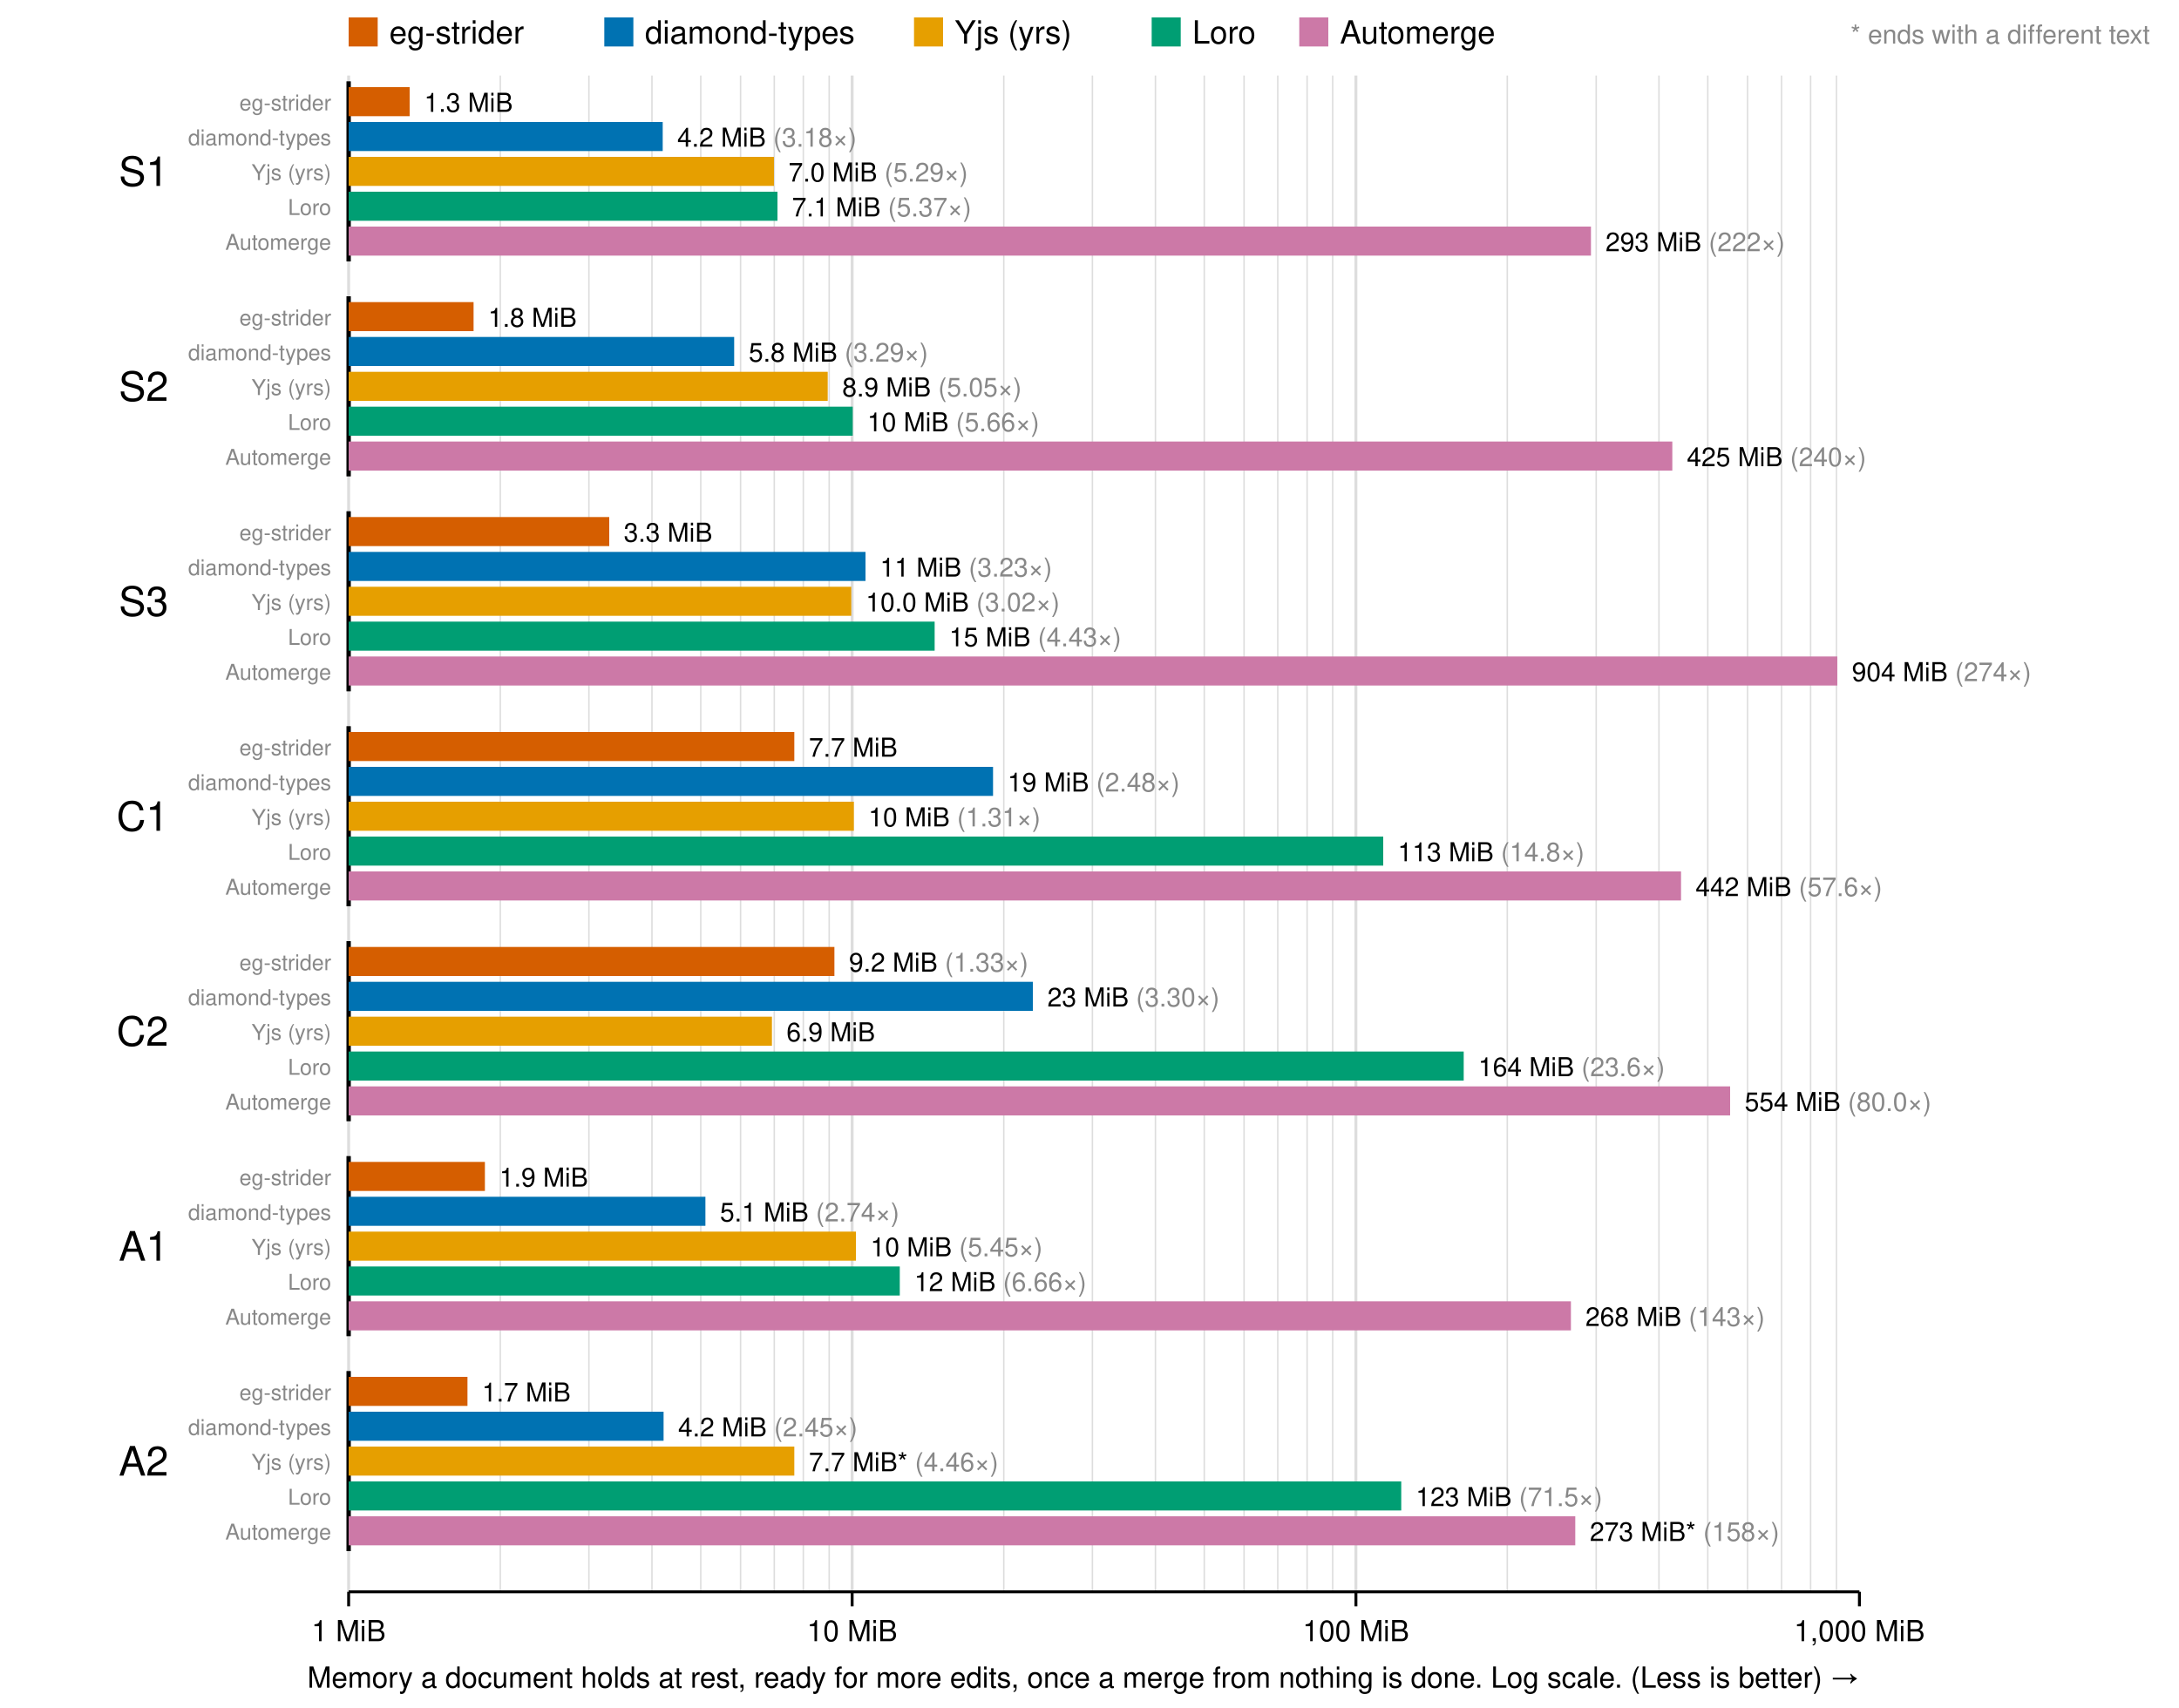
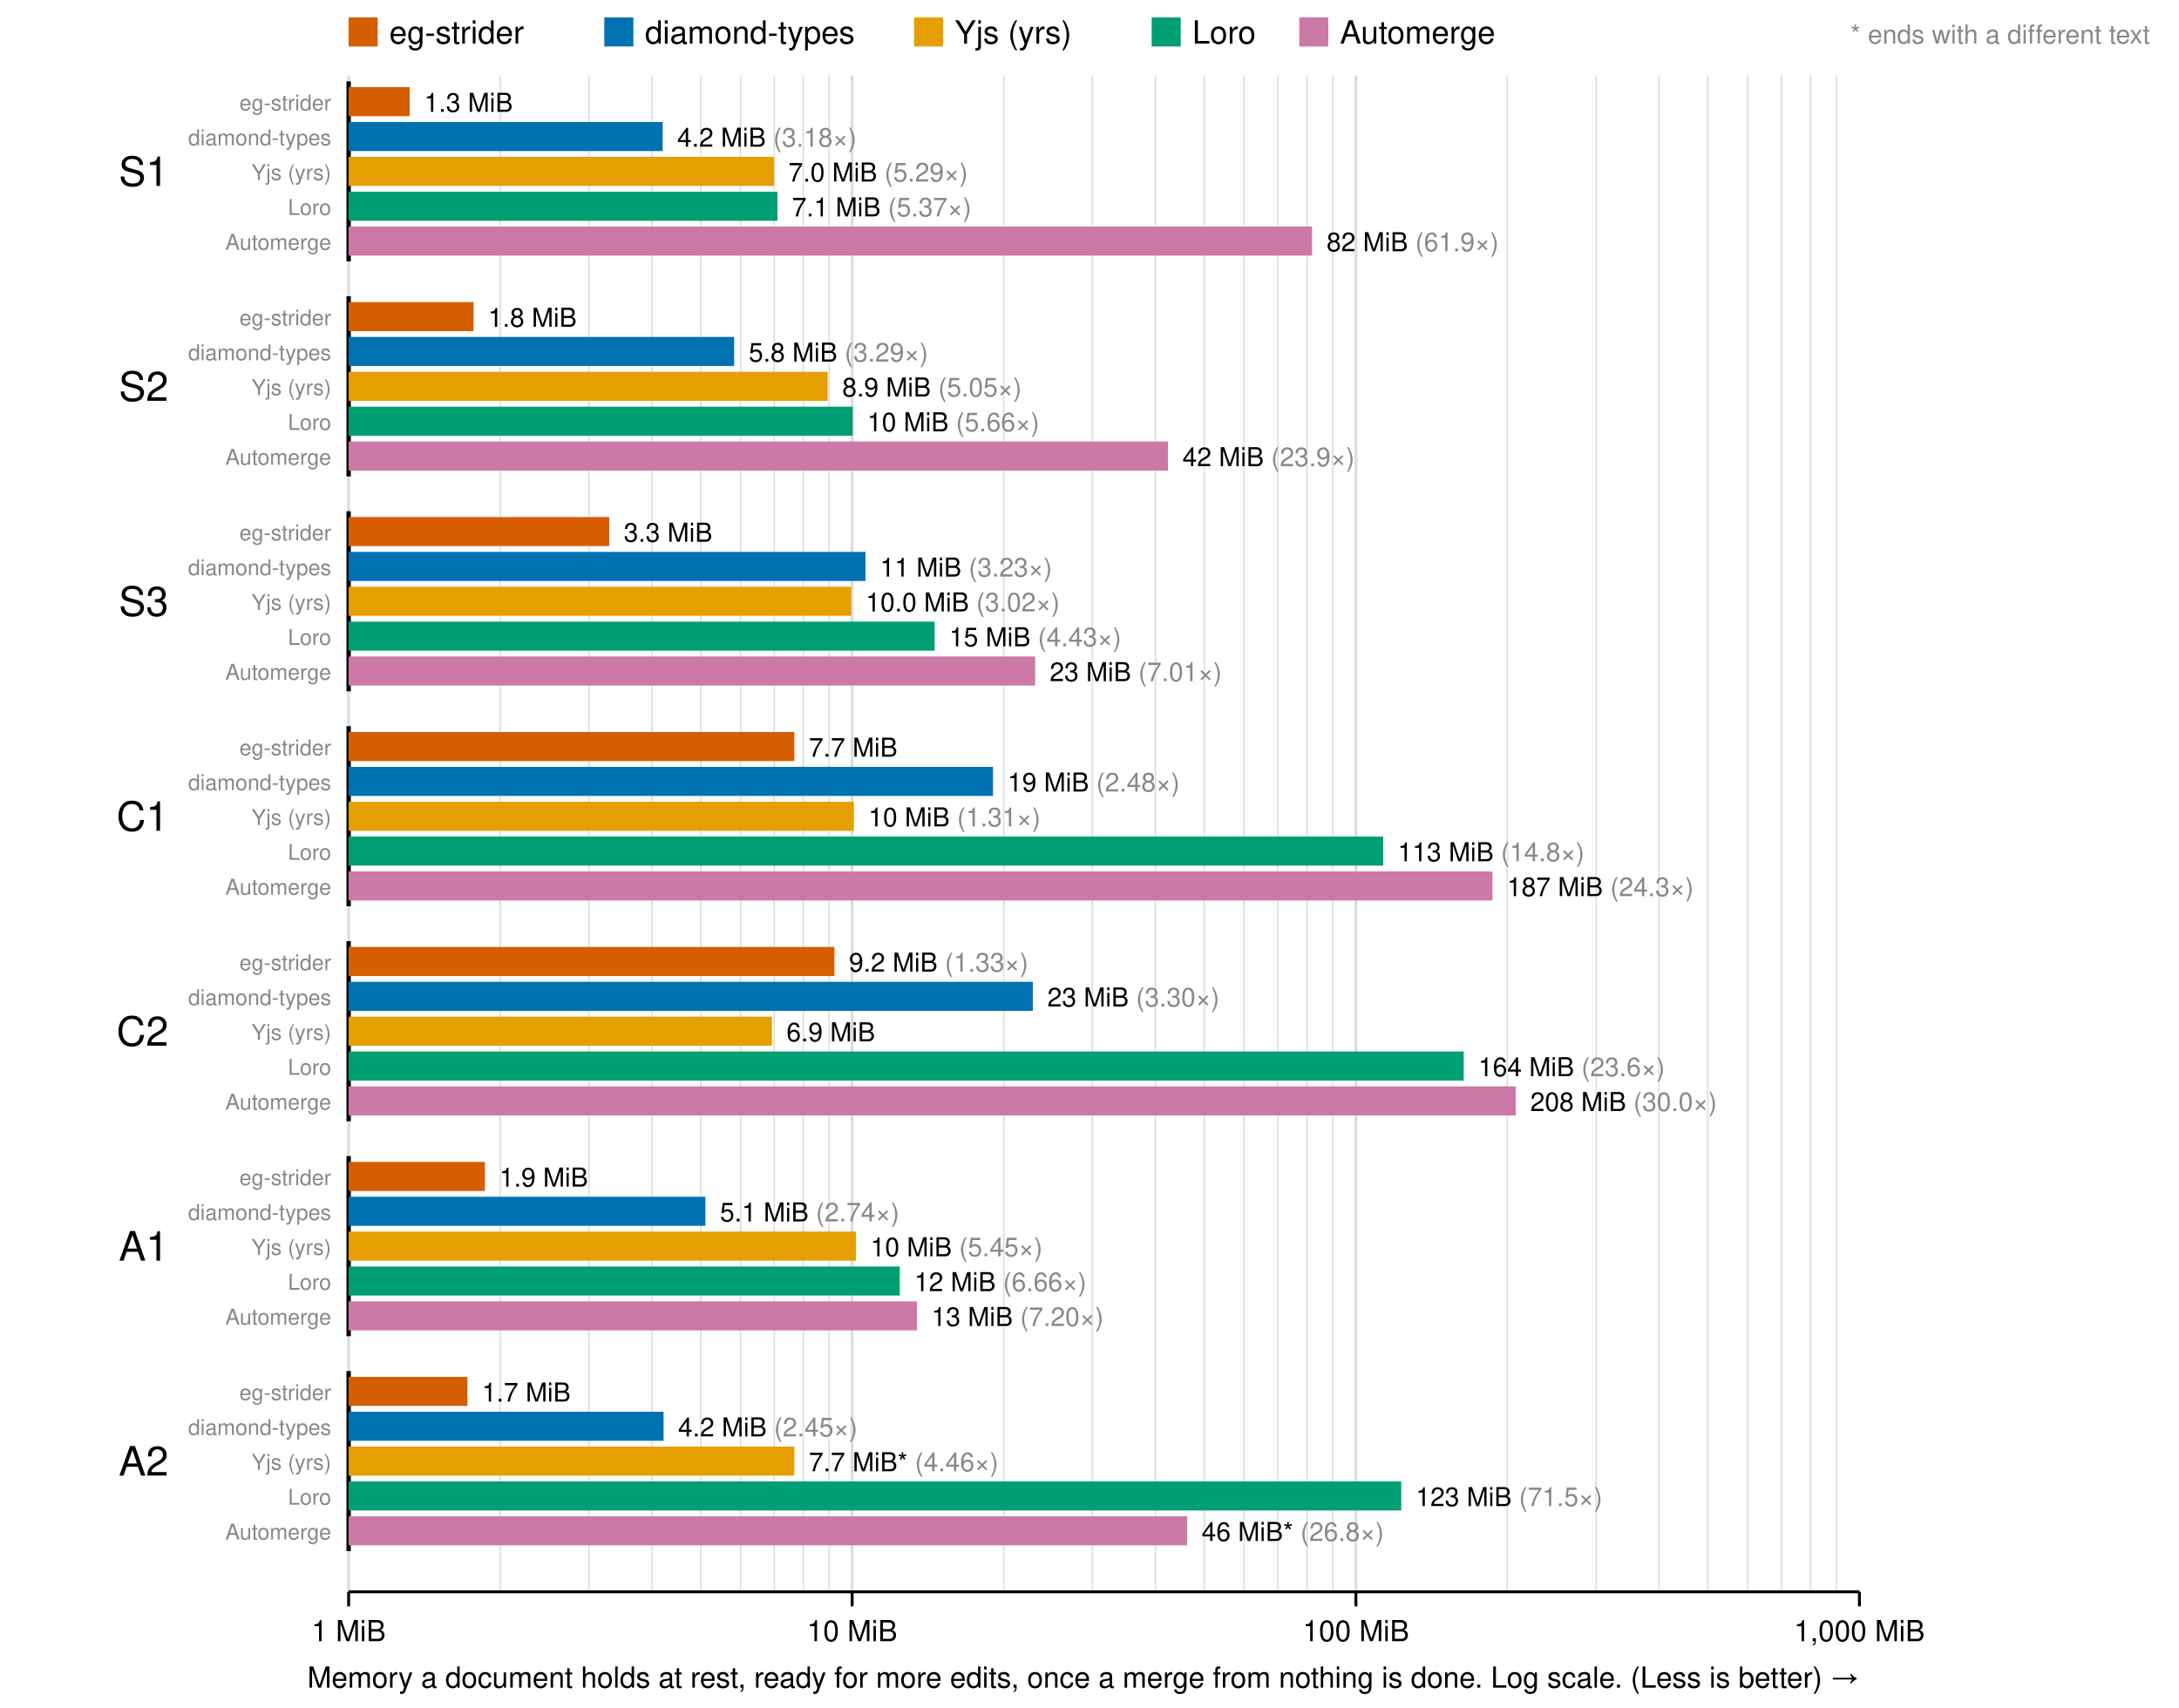
<svg xmlns="http://www.w3.org/2000/svg" viewBox="0 0 750 588" font-family="Helvetica, Arial, sans-serif">
  <rect width="750" height="588" fill="white" />
  <rect x="120" y="6" width="10" height="10" fill="#d55e00" />
  <text x="134" y="15" font-size="11">eg-strider</text>
  <rect x="208.0" y="6" width="10" height="10" fill="#0072b2" />
  <text x="222.0" y="15" font-size="11">diamond-types</text>
  <rect x="314.6" y="6" width="10" height="10" fill="#e69f00" />
  <text x="328.6" y="15" font-size="11">Yjs (yrs)</text>
  <rect x="396.4" y="6" width="10" height="10" fill="#009e73" />
  <text x="410.4" y="15" font-size="11">Loro</text>
  <rect x="447.2" y="6" width="10" height="10" fill="#cc79a7" />
  <text x="461.2" y="15" font-size="11">Automerge</text>
  <text x="740" y="15" font-size="9" fill="#888" text-anchor="end">* ends with a different text</text>
  <line x1="120.0" y1="26" x2="120.0" y2="548" stroke="#ddd" stroke-width="1" />
  <line x1="172.2" y1="26" x2="172.2" y2="548" stroke="#ddd" stroke-width="0.5" />
  <line x1="202.7" y1="26" x2="202.7" y2="548" stroke="#ddd" stroke-width="0.5" />
  <line x1="224.4" y1="26" x2="224.4" y2="548" stroke="#ddd" stroke-width="0.5" />
  <line x1="241.2" y1="26" x2="241.2" y2="548" stroke="#ddd" stroke-width="0.5" />
  <line x1="254.9" y1="26" x2="254.9" y2="548" stroke="#ddd" stroke-width="0.5" />
  <line x1="266.5" y1="26" x2="266.5" y2="548" stroke="#ddd" stroke-width="0.5" />
  <line x1="276.5" y1="26" x2="276.5" y2="548" stroke="#ddd" stroke-width="0.5" />
  <line x1="285.4" y1="26" x2="285.4" y2="548" stroke="#ddd" stroke-width="0.5" />
  <line x1="293.3" y1="26" x2="293.3" y2="548" stroke="#ddd" stroke-width="1" />
  <line x1="345.5" y1="26" x2="345.5" y2="548" stroke="#ddd" stroke-width="0.5" />
  <line x1="376.0" y1="26" x2="376.0" y2="548" stroke="#ddd" stroke-width="0.5" />
  <line x1="397.7" y1="26" x2="397.7" y2="548" stroke="#ddd" stroke-width="0.5" />
  <line x1="414.5" y1="26" x2="414.5" y2="548" stroke="#ddd" stroke-width="0.5" />
  <line x1="428.2" y1="26" x2="428.2" y2="548" stroke="#ddd" stroke-width="0.5" />
  <line x1="439.8" y1="26" x2="439.8" y2="548" stroke="#ddd" stroke-width="0.5" />
  <line x1="449.9" y1="26" x2="449.9" y2="548" stroke="#ddd" stroke-width="0.5" />
  <line x1="458.7" y1="26" x2="458.7" y2="548" stroke="#ddd" stroke-width="0.5" />
  <line x1="466.7" y1="26" x2="466.7" y2="548" stroke="#ddd" stroke-width="1" />
  <line x1="518.8" y1="26" x2="518.8" y2="548" stroke="#ddd" stroke-width="0.5" />
  <line x1="549.4" y1="26" x2="549.4" y2="548" stroke="#ddd" stroke-width="0.5" />
  <line x1="571.0" y1="26" x2="571.0" y2="548" stroke="#ddd" stroke-width="0.5" />
  <line x1="587.8" y1="26" x2="587.8" y2="548" stroke="#ddd" stroke-width="0.5" />
  <line x1="601.5" y1="26" x2="601.5" y2="548" stroke="#ddd" stroke-width="0.5" />
  <line x1="613.2" y1="26" x2="613.2" y2="548" stroke="#ddd" stroke-width="0.5" />
  <line x1="623.2" y1="26" x2="623.2" y2="548" stroke="#ddd" stroke-width="0.5" />
  <line x1="632.1" y1="26" x2="632.1" y2="548" stroke="#ddd" stroke-width="0.5" />
  <line x1="120.0" y1="548" x2="120.0" y2="553" stroke="black" />
  <text x="120.0" y="565" font-size="10" text-anchor="middle">1 MiB</text>
  <line x1="293.3" y1="548" x2="293.3" y2="553" stroke="black" />
  <text x="293.3" y="565" font-size="10" text-anchor="middle">10 MiB</text>
  <line x1="466.7" y1="548" x2="466.7" y2="553" stroke="black" />
  <text x="466.7" y="565" font-size="10" text-anchor="middle">100 MiB</text>
  <line x1="640.0" y1="548" x2="640.0" y2="553" stroke="black" />
  <text x="640.0" y="565" font-size="10" text-anchor="middle">1,000 MiB</text>
  <line x1="120" y1="548" x2="640" y2="548" stroke="black" />
  <text x="640" y="581" font-size="10" text-anchor="end">Memory a document holds at rest, ready for more edits, once a merge from nothing is done. Log scale. (Less is better) →</text>
  <text x="58" y="64.0" font-size="14" text-anchor="end">S1</text>
  <line x1="120" y1="28" x2="120" y2="90" stroke="black" stroke-width="1.5" />
  <text x="114" y="38" font-size="7.5" fill="#888" text-anchor="end">eg-strider</text>
  <rect x="120" y="30" width="21.0" height="10" fill="#d55e00" />
  <text x="146.0" y="38.5" font-size="9">1.3 MiB</text>
  <text x="114" y="50" font-size="7.5" fill="#888" text-anchor="end">diamond-types</text>
  <rect x="120" y="42" width="108.1" height="10" fill="#0072b2" />
  <text x="233.1" y="50.5" font-size="9">4.2 MiB <tspan fill="#888">(3.18×)</tspan>
  </text>
  <text x="114" y="62" font-size="7.5" fill="#888" text-anchor="end">Yjs (yrs)</text>
  <rect x="120" y="54" width="146.4" height="10" fill="#e69f00" />
  <text x="271.4" y="62.5" font-size="9">7.0 MiB <tspan fill="#888">(5.29×)</tspan>
  </text>
  <text x="114" y="74" font-size="7.5" fill="#888" text-anchor="end">Loro</text>
  <rect x="120" y="66" width="147.6" height="10" fill="#009e73" />
  <text x="272.6" y="74.5" font-size="9">7.1 MiB <tspan fill="#888">(5.37×)</tspan>
  </text>
  <text x="114" y="86" font-size="7.5" fill="#888" text-anchor="end">Automerge</text>
-   <rect x="120" y="78" width="427.6" height="10" fill="#cc79a7" />
-   <text x="552.6" y="86.5" font-size="9">293 MiB <tspan fill="#888">(222×)</tspan>
+   <rect x="120" y="78" width="331.6" height="10" fill="#cc79a7" />
+   <text x="456.6" y="86.5" font-size="9">82 MiB <tspan fill="#888">(61.9×)</tspan>
  </text>
  <text x="58" y="138.0" font-size="14" text-anchor="end">S2</text>
  <line x1="120" y1="102" x2="120" y2="164" stroke="black" stroke-width="1.5" />
  <text x="114" y="112" font-size="7.5" fill="#888" text-anchor="end">eg-strider</text>
  <rect x="120" y="104" width="43.0" height="10" fill="#d55e00" />
  <text x="168.0" y="112.5" font-size="9">1.8 MiB</text>
  <text x="114" y="124" font-size="7.5" fill="#888" text-anchor="end">diamond-types</text>
  <rect x="120" y="116" width="132.7" height="10" fill="#0072b2" />
  <text x="257.7" y="124.5" font-size="9">5.8 MiB <tspan fill="#888">(3.29×)</tspan>
  </text>
  <text x="114" y="136" font-size="7.5" fill="#888" text-anchor="end">Yjs (yrs)</text>
  <rect x="120" y="128" width="164.9" height="10" fill="#e69f00" />
  <text x="289.9" y="136.5" font-size="9">8.9 MiB <tspan fill="#888">(5.05×)</tspan>
  </text>
  <text x="114" y="148" font-size="7.5" fill="#888" text-anchor="end">Loro</text>
  <rect x="120" y="140" width="173.5" height="10" fill="#009e73" />
  <text x="298.5" y="148.5" font-size="9">10 MiB <tspan fill="#888">(5.66×)</tspan>
  </text>
  <text x="114" y="160" font-size="7.5" fill="#888" text-anchor="end">Automerge</text>
-   <rect x="120" y="152" width="455.6" height="10" fill="#cc79a7" />
-   <text x="580.6" y="160.5" font-size="9">425 MiB <tspan fill="#888">(240×)</tspan>
+   <rect x="120" y="152" width="282.0" height="10" fill="#cc79a7" />
+   <text x="407.0" y="160.5" font-size="9">42 MiB <tspan fill="#888">(23.9×)</tspan>
  </text>
  <text x="58" y="212.0" font-size="14" text-anchor="end">S3</text>
  <line x1="120" y1="176" x2="120" y2="238" stroke="black" stroke-width="1.5" />
  <text x="114" y="186" font-size="7.5" fill="#888" text-anchor="end">eg-strider</text>
  <rect x="120" y="178" width="89.7" height="10" fill="#d55e00" />
  <text x="214.7" y="186.5" font-size="9">3.3 MiB</text>
  <text x="114" y="198" font-size="7.5" fill="#888" text-anchor="end">diamond-types</text>
  <rect x="120" y="190" width="177.9" height="10" fill="#0072b2" />
  <text x="302.9" y="198.5" font-size="9">11 MiB <tspan fill="#888">(3.23×)</tspan>
  </text>
  <text x="114" y="210" font-size="7.5" fill="#888" text-anchor="end">Yjs (yrs)</text>
  <rect x="120" y="202" width="173.0" height="10" fill="#e69f00" />
  <text x="298.0" y="210.5" font-size="9">10.0 MiB <tspan fill="#888">(3.02×)</tspan>
  </text>
  <text x="114" y="222" font-size="7.5" fill="#888" text-anchor="end">Loro</text>
  <rect x="120" y="214" width="201.7" height="10" fill="#009e73" />
  <text x="326.7" y="222.5" font-size="9">15 MiB <tspan fill="#888">(4.43×)</tspan>
  </text>
  <text x="114" y="234" font-size="7.5" fill="#888" text-anchor="end">Automerge</text>
-   <rect x="120" y="226" width="512.4" height="10" fill="#cc79a7" />
-   <text x="637.4" y="234.5" font-size="9">904 MiB <tspan fill="#888">(274×)</tspan>
+   <rect x="120" y="226" width="236.3" height="10" fill="#cc79a7" />
+   <text x="361.3" y="234.5" font-size="9">23 MiB <tspan fill="#888">(7.01×)</tspan>
  </text>
  <text x="58" y="286.0" font-size="14" text-anchor="end">C1</text>
  <line x1="120" y1="250" x2="120" y2="312" stroke="black" stroke-width="1.5" />
  <text x="114" y="260" font-size="7.5" fill="#888" text-anchor="end">eg-strider</text>
  <rect x="120" y="252" width="153.4" height="10" fill="#d55e00" />
  <text x="278.4" y="260.5" font-size="9">7.7 MiB</text>
  <text x="114" y="272" font-size="7.5" fill="#888" text-anchor="end">diamond-types</text>
  <rect x="120" y="264" width="221.8" height="10" fill="#0072b2" />
  <text x="346.8" y="272.5" font-size="9">19 MiB <tspan fill="#888">(2.48×)</tspan>
  </text>
  <text x="114" y="284" font-size="7.5" fill="#888" text-anchor="end">Yjs (yrs)</text>
  <rect x="120" y="276" width="173.9" height="10" fill="#e69f00" />
  <text x="298.9" y="284.5" font-size="9">10 MiB <tspan fill="#888">(1.31×)</tspan>
  </text>
  <text x="114" y="296" font-size="7.5" fill="#888" text-anchor="end">Loro</text>
  <rect x="120" y="288" width="356.1" height="10" fill="#009e73" />
  <text x="481.1" y="296.5" font-size="9">113 MiB <tspan fill="#888">(14.8×)</tspan>
  </text>
  <text x="114" y="308" font-size="7.5" fill="#888" text-anchor="end">Automerge</text>
-   <rect x="120" y="300" width="458.6" height="10" fill="#cc79a7" />
-   <text x="583.6" y="308.5" font-size="9">442 MiB <tspan fill="#888">(57.6×)</tspan>
+   <rect x="120" y="300" width="393.7" height="10" fill="#cc79a7" />
+   <text x="518.7" y="308.5" font-size="9">187 MiB <tspan fill="#888">(24.3×)</tspan>
  </text>
  <text x="58" y="360.0" font-size="14" text-anchor="end">C2</text>
  <line x1="120" y1="324" x2="120" y2="386" stroke="black" stroke-width="1.5" />
  <text x="114" y="334" font-size="7.5" fill="#888" text-anchor="end">eg-strider</text>
  <rect x="120" y="326" width="167.2" height="10" fill="#d55e00" />
  <text x="292.2" y="334.5" font-size="9">9.2 MiB <tspan fill="#888">(1.33×)</tspan>
  </text>
  <text x="114" y="346" font-size="7.5" fill="#888" text-anchor="end">diamond-types</text>
  <rect x="120" y="338" width="235.5" height="10" fill="#0072b2" />
  <text x="360.5" y="346.5" font-size="9">23 MiB <tspan fill="#888">(3.30×)</tspan>
  </text>
  <text x="114" y="358" font-size="7.5" fill="#888" text-anchor="end">Yjs (yrs)</text>
  <rect x="120" y="350" width="145.7" height="10" fill="#e69f00" />
  <text x="270.7" y="358.5" font-size="9">6.9 MiB</text>
  <text x="114" y="370" font-size="7.5" fill="#888" text-anchor="end">Loro</text>
  <rect x="120" y="362" width="383.8" height="10" fill="#009e73" />
  <text x="508.8" y="370.5" font-size="9">164 MiB <tspan fill="#888">(23.6×)</tspan>
  </text>
  <text x="114" y="382" font-size="7.5" fill="#888" text-anchor="end">Automerge</text>
-   <rect x="120" y="374" width="475.5" height="10" fill="#cc79a7" />
-   <text x="600.5" y="382.5" font-size="9">554 MiB <tspan fill="#888">(80.0×)</tspan>
+   <rect x="120" y="374" width="401.7" height="10" fill="#cc79a7" />
+   <text x="526.7" y="382.5" font-size="9">208 MiB <tspan fill="#888">(30.0×)</tspan>
  </text>
  <text x="58" y="434.0" font-size="14" text-anchor="end">A1</text>
  <line x1="120" y1="398" x2="120" y2="460" stroke="black" stroke-width="1.5" />
  <text x="114" y="408" font-size="7.5" fill="#888" text-anchor="end">eg-strider</text>
  <rect x="120" y="400" width="46.9" height="10" fill="#d55e00" />
  <text x="171.9" y="408.5" font-size="9">1.9 MiB</text>
  <text x="114" y="420" font-size="7.5" fill="#888" text-anchor="end">diamond-types</text>
  <rect x="120" y="412" width="122.8" height="10" fill="#0072b2" />
  <text x="247.8" y="420.5" font-size="9">5.1 MiB <tspan fill="#888">(2.74×)</tspan>
  </text>
  <text x="114" y="432" font-size="7.5" fill="#888" text-anchor="end">Yjs (yrs)</text>
  <rect x="120" y="424" width="174.6" height="10" fill="#e69f00" />
  <text x="299.6" y="432.5" font-size="9">10 MiB <tspan fill="#888">(5.45×)</tspan>
  </text>
  <text x="114" y="444" font-size="7.5" fill="#888" text-anchor="end">Loro</text>
  <rect x="120" y="436" width="189.7" height="10" fill="#009e73" />
  <text x="314.7" y="444.5" font-size="9">12 MiB <tspan fill="#888">(6.66×)</tspan>
  </text>
  <text x="114" y="456" font-size="7.5" fill="#888" text-anchor="end">Automerge</text>
-   <rect x="120" y="448" width="420.7" height="10" fill="#cc79a7" />
-   <text x="545.7" y="456.5" font-size="9">268 MiB <tspan fill="#888">(143×)</tspan>
+   <rect x="120" y="448" width="195.6" height="10" fill="#cc79a7" />
+   <text x="320.6" y="456.5" font-size="9">13 MiB <tspan fill="#888">(7.20×)</tspan>
  </text>
  <text x="58" y="508.0" font-size="14" text-anchor="end">A2</text>
  <line x1="120" y1="472" x2="120" y2="534" stroke="black" stroke-width="1.5" />
  <text x="114" y="482" font-size="7.5" fill="#888" text-anchor="end">eg-strider</text>
  <rect x="120" y="474" width="40.9" height="10" fill="#d55e00" />
  <text x="165.9" y="482.5" font-size="9">1.7 MiB</text>
  <text x="114" y="494" font-size="7.5" fill="#888" text-anchor="end">diamond-types</text>
  <rect x="120" y="486" width="108.4" height="10" fill="#0072b2" />
  <text x="233.4" y="494.5" font-size="9">4.2 MiB <tspan fill="#888">(2.45×)</tspan>
  </text>
  <text x="114" y="506" font-size="7.5" fill="#888" text-anchor="end">Yjs (yrs)</text>
  <rect x="120" y="498" width="153.4" height="10" fill="#e69f00" />
  <text x="278.4" y="506.5" font-size="9">7.7 MiB* <tspan fill="#888">(4.46×)</tspan>
  </text>
  <text x="114" y="518" font-size="7.5" fill="#888" text-anchor="end">Loro</text>
  <rect x="120" y="510" width="362.3" height="10" fill="#009e73" />
  <text x="487.3" y="518.5" font-size="9">123 MiB <tspan fill="#888">(71.5×)</tspan>
  </text>
  <text x="114" y="530" font-size="7.5" fill="#888" text-anchor="end">Automerge</text>
-   <rect x="120" y="522" width="422.2" height="10" fill="#cc79a7" />
-   <text x="547.2" y="530.5" font-size="9">273 MiB* <tspan fill="#888">(158×)</tspan>
+   <rect x="120" y="522" width="288.6" height="10" fill="#cc79a7" />
+   <text x="413.6" y="530.5" font-size="9">46 MiB* <tspan fill="#888">(26.8×)</tspan>
  </text>
</svg>
